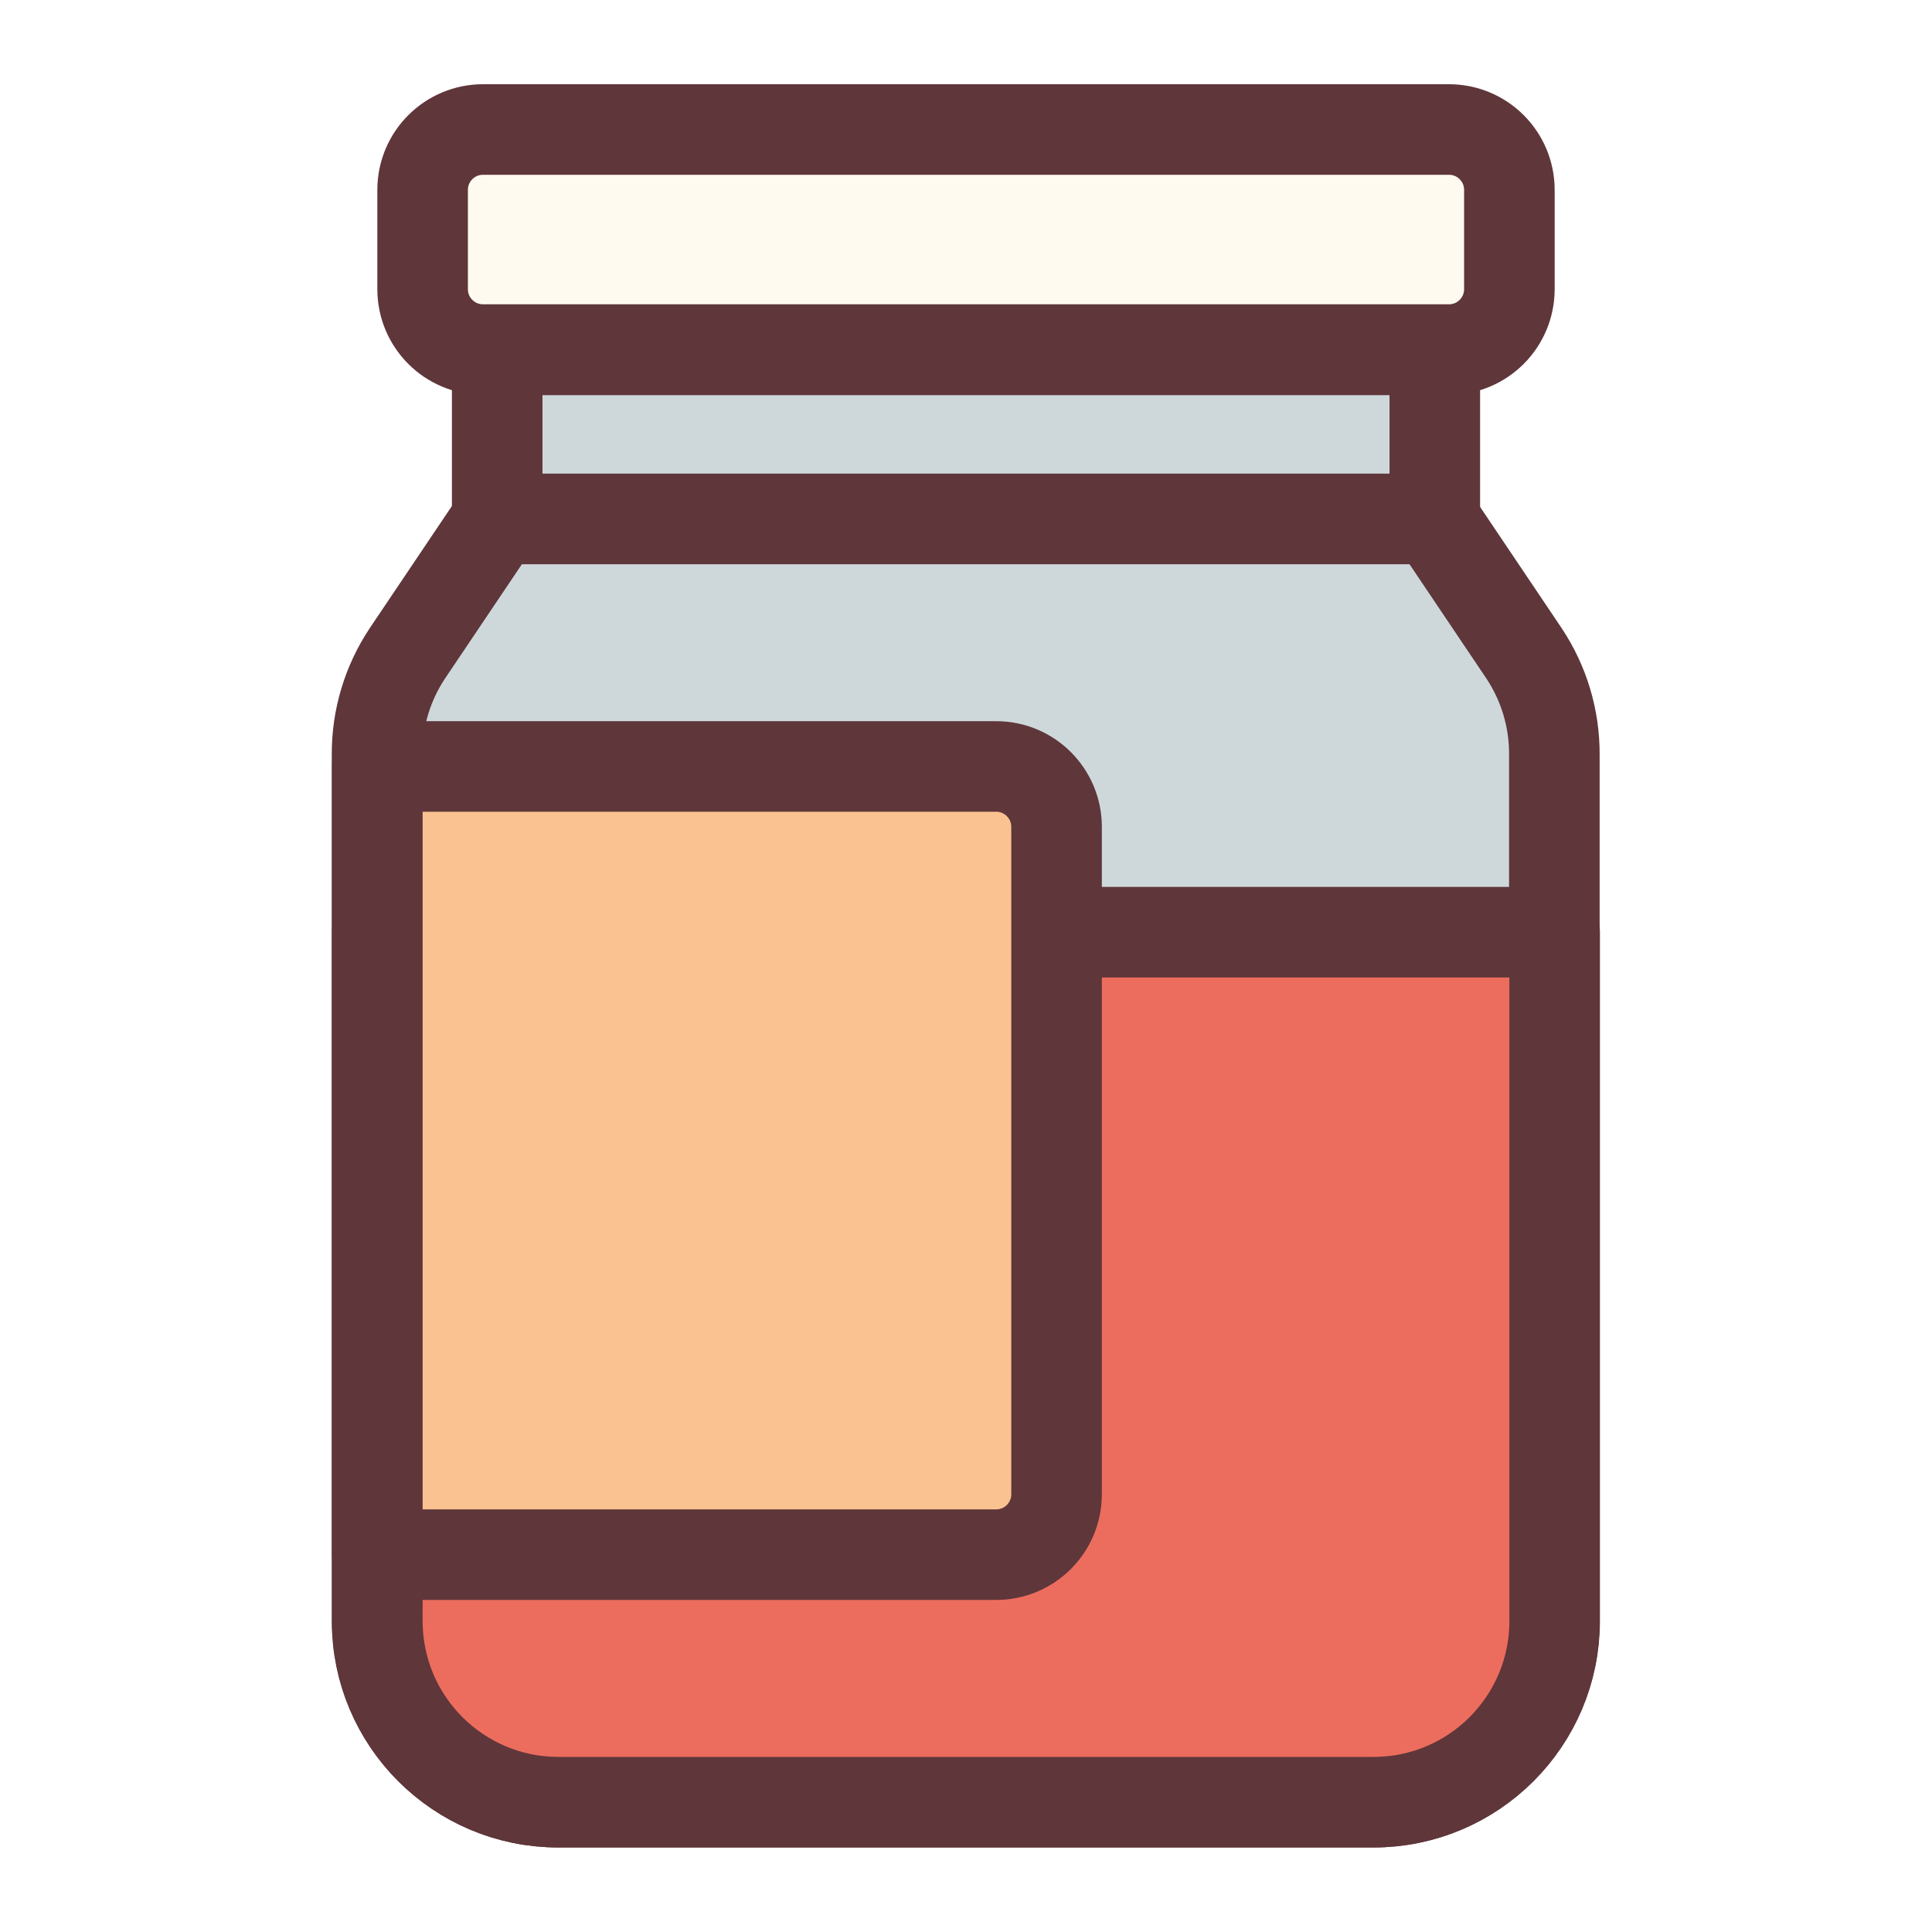
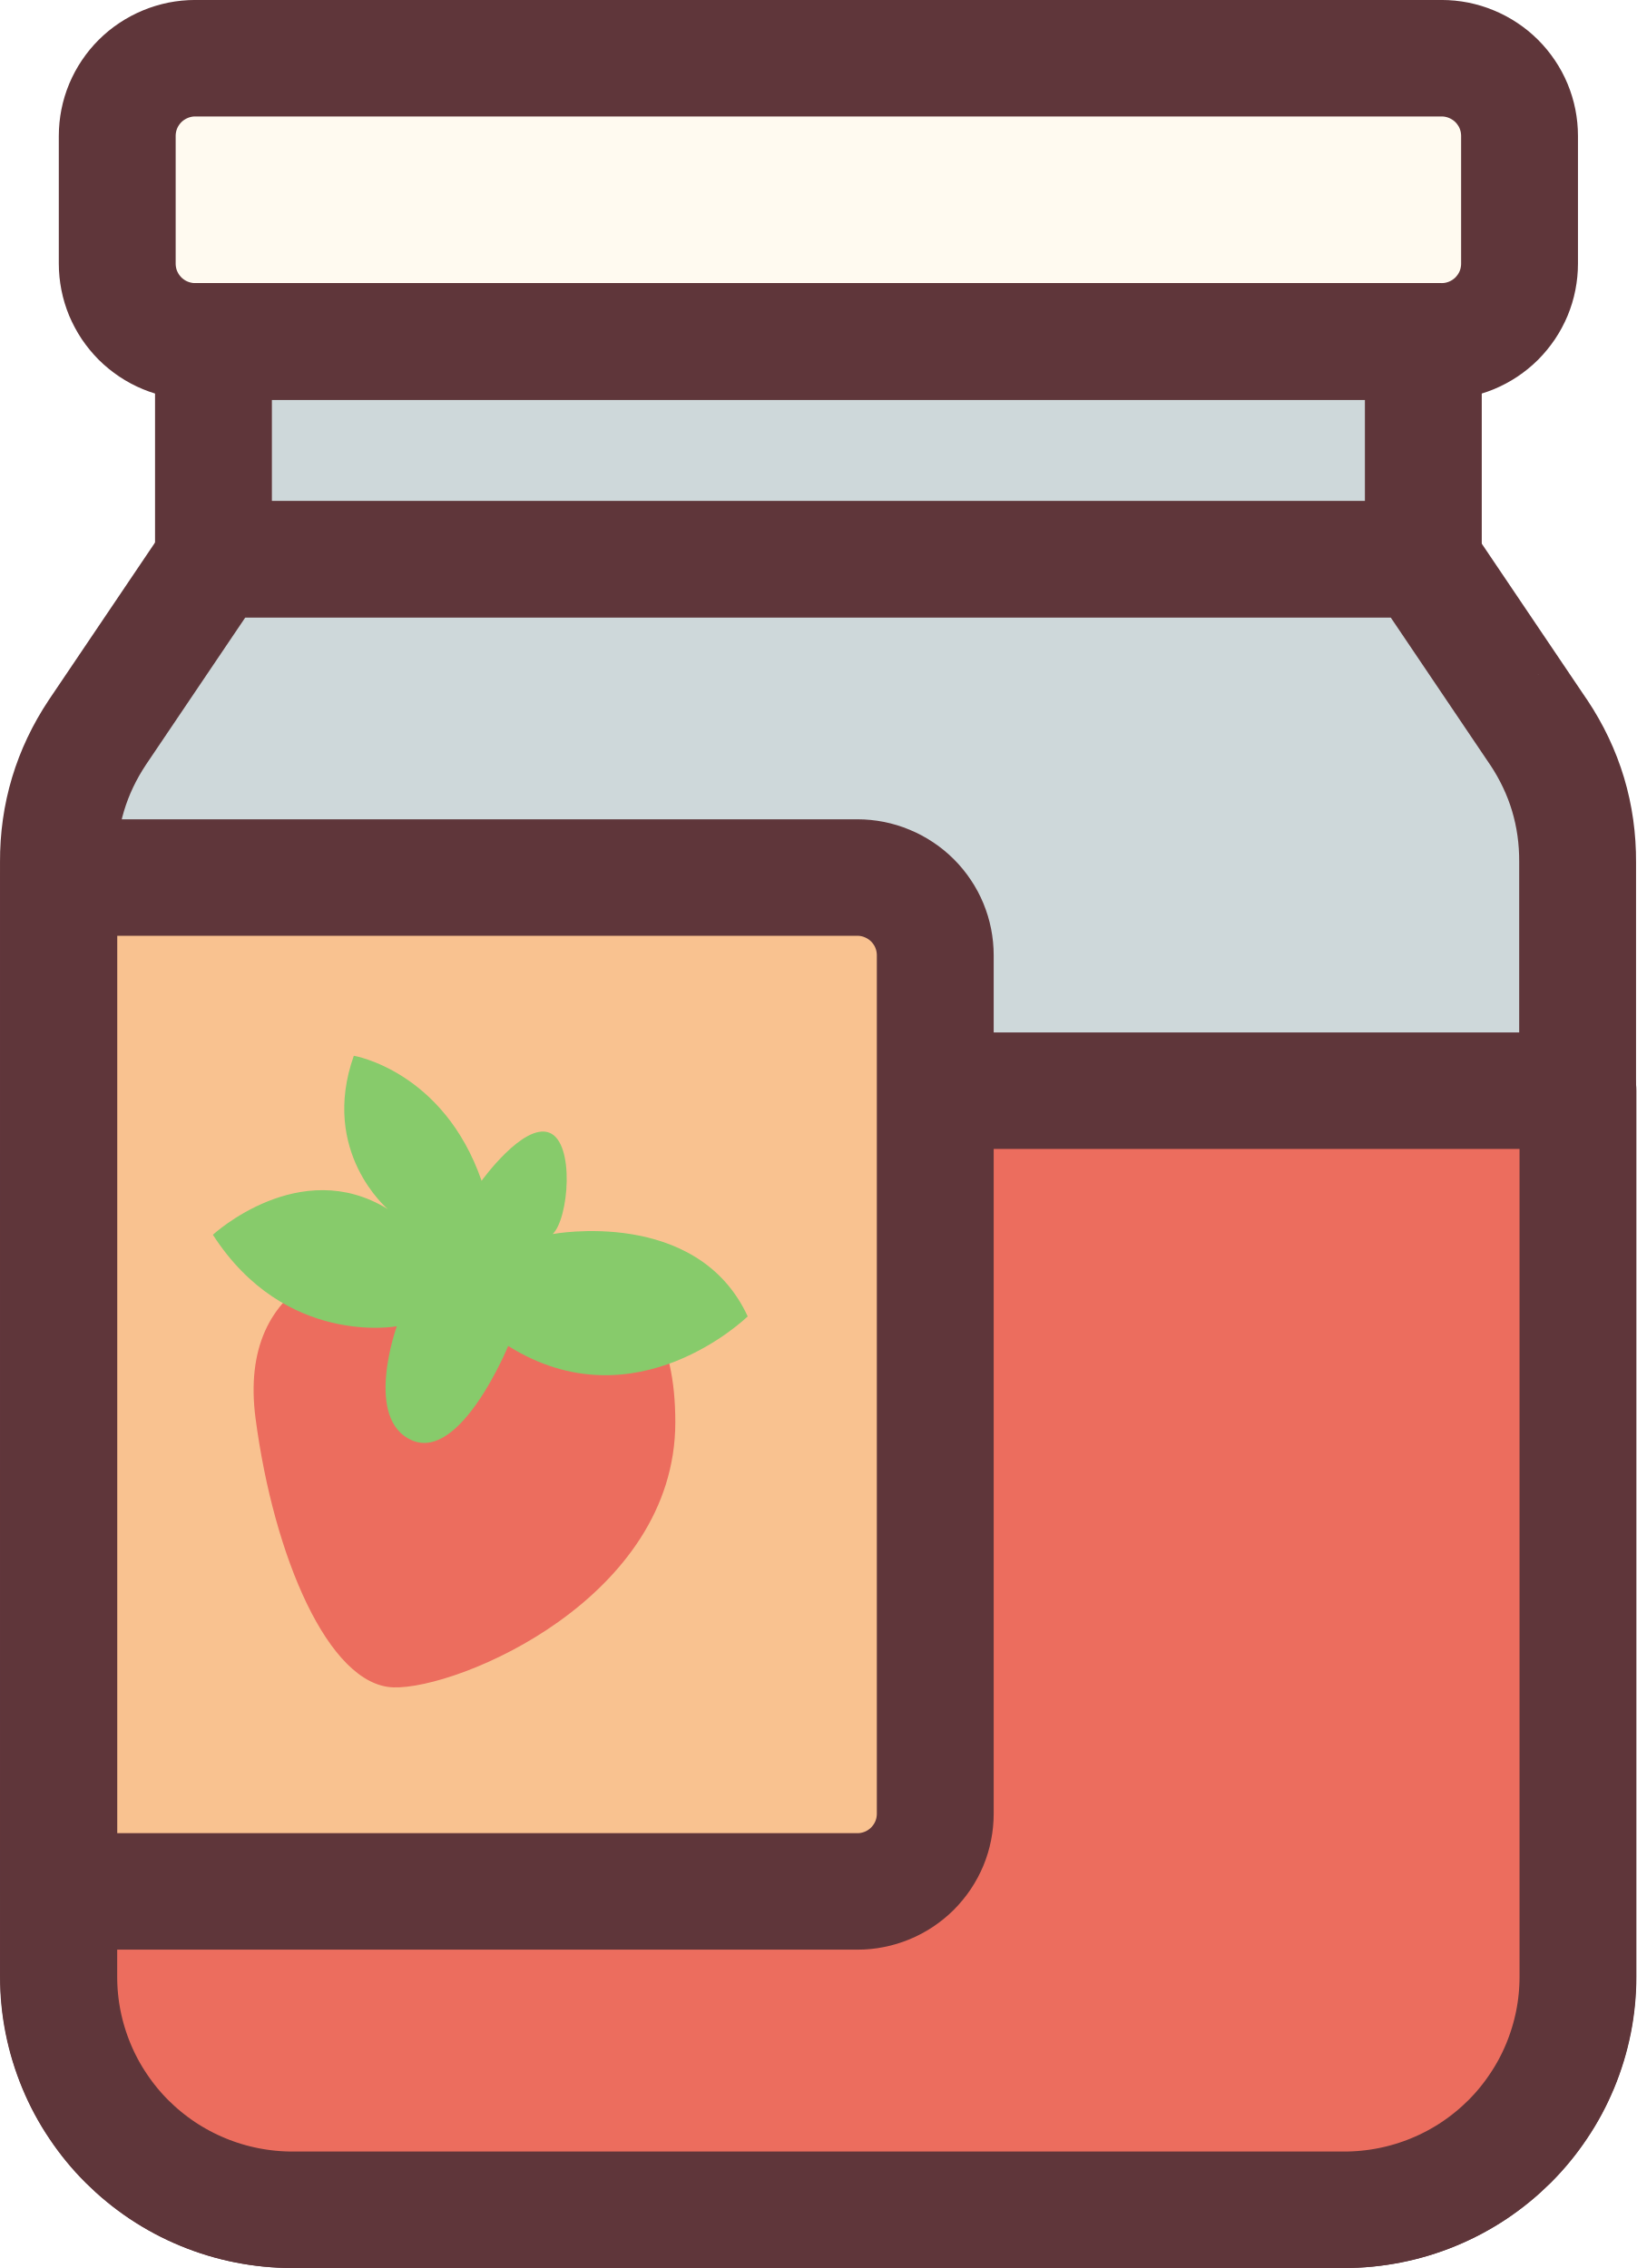
- <svg xmlns="http://www.w3.org/2000/svg" data-name="Layer 1" viewBox="0 0 64 64">
-   <path fill="#ced8da" stroke="#5f363a" stroke-linecap="round" stroke-linejoin="round" stroke-width="3" d="M50.49,21.65l-3-4.46h-31l-3,4.46a6,6,0,0,0-1,3.34V53.7a6,6,0,0,0,6,6h27a6,6,0,0,0,6-6V25A6,6,0,0,0,50.49,21.65Z" />
-   <rect width="31.06" height="5.6" x="16.47" y="11.58" fill="#ced8da" stroke="#5f363a" stroke-linecap="round" stroke-linejoin="round" stroke-width="3" transform="rotate(-180 32 14.385)" />
-   <rect width="36" height="7.29" x="14" y="4.3" fill="#fffaf0" stroke="#5f363a" stroke-linecap="round" stroke-linejoin="round" stroke-width="3" rx="2" transform="rotate(-180 32 7.94)" />
-   <path fill="#ec6d5e" stroke="#5f363a" stroke-linecap="round" stroke-linejoin="round" stroke-width="3" d="M12.5,30.88h39a0,0,0,0,1,0,0V53.7a6,6,0,0,1-6,6h-27a6,6,0,0,1-6-6V30.88A0,0,0,0,1,12.5,30.88Z" />
-   <path fill="#f9c290" stroke="#5f363a" stroke-linecap="round" stroke-linejoin="round" stroke-width="3" d="M14.5,25.39H35a0,0,0,0,1,0,0V51.5a0,0,0,0,1,0,0H14.5a2,2,0,0,1-2-2V27.39a2,2,0,0,1,2-2Z" transform="rotate(-180 23.75 38.445)" />
+ <svg xmlns="http://www.w3.org/2000/svg" width="132.014" zoomAndPan="magnify" viewBox="0 0 99.01 137.26" height="183.014" preserveAspectRatio="xMidYMid" version="1.0" id="svg102">
+   <defs id="defs78">
+     <clipPath id="id1">
+       <path d="m 162.203,136.105 h 50.25 v 50.25 h -50.25 z m 0,0" clip-rule="nonzero" id="path69" />
+     </clipPath>
+     <clipPath id="id2">
+       <path d="m 153,143 h 26 v 26.621 h -26 z m 0,0" clip-rule="nonzero" id="path72" />
+     </clipPath>
+     <clipPath id="id3">
+       <path d="m 151.031,131.371 h 32.25 V 155 h -32.25 z m 0,0" clip-rule="nonzero" id="path75" />
+     </clipPath>
+   </defs>
+   <g id="g5328" transform="scale(1.005578,1.002643)">
+     <g clip-path="url(#id1)" id="g82" transform="translate(-138.2577,-67.64454)">
+       <path fill="#465152" d="m 212.453,161.23 c 0,0.824 -0.039,1.645 -0.121,2.465 -0.082,0.816 -0.203,1.633 -0.363,2.438 -0.16,0.809 -0.359,1.605 -0.598,2.391 -0.238,0.789 -0.516,1.562 -0.832,2.324 -0.312,0.758 -0.664,1.504 -1.055,2.227 -0.387,0.727 -0.809,1.434 -1.266,2.117 -0.457,0.684 -0.945,1.344 -1.469,1.98 -0.523,0.637 -1.074,1.242 -1.656,1.824 -0.582,0.582 -1.191,1.137 -1.828,1.656 -0.637,0.523 -1.297,1.012 -1.98,1.469 -0.684,0.457 -1.387,0.883 -2.113,1.27 -0.727,0.387 -1.469,0.738 -2.23,1.055 -0.758,0.312 -1.531,0.59 -2.32,0.828 -0.789,0.238 -1.586,0.441 -2.391,0.602 -0.809,0.16 -1.621,0.281 -2.441,0.359 -0.816,0.082 -1.637,0.121 -2.461,0.121 -0.824,0 -1.645,-0.039 -2.465,-0.121 -0.816,-0.078 -1.629,-0.199 -2.438,-0.359 -0.809,-0.16 -1.605,-0.363 -2.391,-0.602 -0.789,-0.238 -1.562,-0.516 -2.324,-0.828 -0.758,-0.316 -1.5,-0.668 -2.227,-1.055 -0.727,-0.387 -1.43,-0.812 -2.117,-1.27 -0.684,-0.457 -1.344,-0.945 -1.98,-1.469 -0.633,-0.52 -1.242,-1.074 -1.824,-1.656 -0.582,-0.582 -1.133,-1.188 -1.656,-1.824 -0.523,-0.637 -1.012,-1.297 -1.469,-1.98 -0.457,-0.684 -0.879,-1.391 -1.27,-2.117 -0.387,-0.723 -0.738,-1.469 -1.055,-2.227 -0.312,-0.762 -0.59,-1.535 -0.828,-2.324 -0.238,-0.785 -0.438,-1.582 -0.602,-2.391 -0.16,-0.805 -0.277,-1.621 -0.359,-2.438 -0.082,-0.82 -0.121,-1.641 -0.121,-2.465 0,-0.82 0.039,-1.645 0.121,-2.461 0.082,-0.82 0.199,-1.633 0.359,-2.441 0.164,-0.805 0.363,-1.602 0.602,-2.391 0.238,-0.785 0.516,-1.562 0.828,-2.32 0.316,-0.762 0.668,-1.504 1.055,-2.23 0.391,-0.727 0.812,-1.43 1.27,-2.113 0.457,-0.684 0.945,-1.344 1.469,-1.98 0.523,-0.637 1.074,-1.246 1.656,-1.828 0.582,-0.582 1.191,-1.133 1.824,-1.656 0.637,-0.52 1.297,-1.012 1.98,-1.469 0.688,-0.457 1.391,-0.879 2.117,-1.266 0.727,-0.391 1.469,-0.738 2.227,-1.055 0.762,-0.316 1.535,-0.594 2.324,-0.832 0.785,-0.238 1.582,-0.438 2.391,-0.598 0.809,-0.16 1.621,-0.281 2.438,-0.363 0.82,-0.078 1.641,-0.121 2.465,-0.121 0.824,0 1.645,0.043 2.461,0.121 0.82,0.082 1.633,0.203 2.441,0.363 0.805,0.16 1.602,0.359 2.391,0.598 0.789,0.238 1.562,0.516 2.32,0.832 0.762,0.316 1.504,0.664 2.23,1.055 0.727,0.387 1.43,0.809 2.113,1.266 0.684,0.457 1.344,0.949 1.98,1.469 0.637,0.523 1.246,1.074 1.828,1.656 0.582,0.582 1.133,1.191 1.656,1.828 0.523,0.637 1.012,1.297 1.469,1.98 0.457,0.684 0.879,1.387 1.266,2.113 0.391,0.727 0.742,1.469 1.055,2.23 0.316,0.758 0.594,1.535 0.832,2.32 0.238,0.789 0.438,1.586 0.598,2.391 0.16,0.809 0.281,1.621 0.363,2.441 0.082,0.816 0.121,1.641 0.121,2.461 z m 0,0" fill-opacity="1" fill-rule="nonzero" id="path80" />
+     </g>
+     <path stroke-linecap="round" fill-opacity="1" fill="#ced8da" fill-rule="nonzero" stroke-linejoin="round" d="m 92.578,44.203 -7.031,-10.453 h -72.656 l -7.031,10.453 c -1.574,2.375 -2.355,4.984 -2.344,7.828 v 67.289 c 0,0.926 0.09,1.84 0.27,2.746 0.18,0.902 0.449,1.785 0.801,2.637 0.352,0.852 0.785,1.664 1.301,2.43 0.512,0.77 1.094,1.48 1.746,2.133 0.656,0.652 1.363,1.234 2.133,1.75 0.766,0.512 1.578,0.945 2.43,1.297 0.855,0.355 1.734,0.621 2.641,0.801 0.906,0.18 1.82,0.27 2.742,0.27 h 63.281 c 0.922,0 1.836,-0.09 2.742,-0.27 0.906,-0.18 1.785,-0.445 2.641,-0.801 0.852,-0.352 1.664,-0.785 2.43,-1.297 0.77,-0.516 1.477,-1.098 2.133,-1.75 0.652,-0.652 1.234,-1.363 1.746,-2.133 0.516,-0.766 0.945,-1.578 1.301,-2.43 0.352,-0.852 0.621,-1.734 0.801,-2.637 0.18,-0.906 0.27,-1.82 0.27,-2.746 V 52.055 c 0.016,-2.855 -0.766,-5.473 -2.344,-7.852 z m 0,0" stroke="#5f363a" stroke-width="7.031" stroke-opacity="1" stroke-miterlimit="4" id="path84" />
+     <path stroke-linecap="round" fill-opacity="1" fill="#ced8da" fill-rule="nonzero" stroke-linejoin="round" d="M 85.641,33.75 H 12.844 V 20.625 h 72.797 z m 0,0" stroke="#5f363a" stroke-width="7.031" stroke-opacity="1" stroke-miterlimit="4" id="path86" />
+     <path stroke-linecap="round" fill-opacity="1" fill="#fffaf0" fill-rule="nonzero" stroke-linejoin="round" d="m 86.742,20.602 h -75 c -0.309,0 -0.613,-0.027 -0.914,-0.09 -0.301,-0.059 -0.594,-0.148 -0.879,-0.266 -0.285,-0.117 -0.555,-0.262 -0.812,-0.434 -0.254,-0.172 -0.492,-0.363 -0.711,-0.582 -0.215,-0.219 -0.41,-0.457 -0.582,-0.711 -0.172,-0.258 -0.312,-0.527 -0.434,-0.809 -0.117,-0.285 -0.207,-0.578 -0.266,-0.883 -0.059,-0.301 -0.09,-0.605 -0.09,-0.914 V 8.203 c 0,-0.305 0.031,-0.613 0.09,-0.914 0.059,-0.301 0.148,-0.594 0.266,-0.879 0.121,-0.285 0.262,-0.555 0.434,-0.809 0.172,-0.258 0.367,-0.496 0.582,-0.711 0.219,-0.219 0.457,-0.414 0.711,-0.582 0.258,-0.172 0.527,-0.316 0.812,-0.434 0.285,-0.121 0.578,-0.207 0.879,-0.27 0.301,-0.059 0.605,-0.09 0.914,-0.09 h 75 c 0.309,0 0.613,0.031 0.914,0.09 0.301,0.063 0.594,0.148 0.879,0.27 0.285,0.117 0.555,0.262 0.812,0.434 0.254,0.168 0.492,0.363 0.711,0.582 0.215,0.215 0.41,0.453 0.582,0.711 0.172,0.254 0.316,0.523 0.434,0.809 0.117,0.285 0.207,0.578 0.266,0.879 0.059,0.301 0.09,0.609 0.09,0.914 v 7.711 c 0,0.309 -0.031,0.613 -0.09,0.914 -0.059,0.305 -0.148,0.598 -0.266,0.883 -0.117,0.281 -0.262,0.551 -0.434,0.809 -0.172,0.254 -0.367,0.492 -0.582,0.711 -0.219,0.219 -0.457,0.41 -0.711,0.582 -0.258,0.172 -0.527,0.316 -0.812,0.434 -0.285,0.117 -0.578,0.207 -0.879,0.266 -0.301,0.062 -0.605,0.09 -0.914,0.09 z m 0,0" stroke="#5f363a" stroke-width="7.031" stroke-opacity="1" stroke-miterlimit="4" id="path88" />
+     <path stroke-linecap="round" fill-opacity="1" fill="#ec6d5e" fill-rule="nonzero" stroke-linejoin="round" d="M 3.539,65.836 H 94.945 v 53.484 c 0,0.926 -0.09,1.84 -0.27,2.746 -0.18,0.902 -0.449,1.785 -0.801,2.637 -0.352,0.852 -0.785,1.664 -1.301,2.43 -0.512,0.77 -1.094,1.48 -1.746,2.133 -0.656,0.652 -1.363,1.234 -2.133,1.75 -0.766,0.512 -1.578,0.945 -2.43,1.297 -0.855,0.355 -1.734,0.621 -2.641,0.801 -0.906,0.18 -1.82,0.27 -2.742,0.27 h -63.281 c -0.922,0 -1.836,-0.09 -2.742,-0.27 -0.906,-0.18 -1.785,-0.445 -2.641,-0.801 -0.852,-0.352 -1.664,-0.785 -2.43,-1.297 -0.77,-0.516 -1.477,-1.098 -2.133,-1.75 -0.652,-0.652 -1.234,-1.363 -1.746,-2.133 -0.516,-0.766 -0.949,-1.578 -1.301,-2.43 -0.352,-0.852 -0.621,-1.734 -0.801,-2.637 -0.18,-0.906 -0.27,-1.82 -0.27,-2.746 z m 0,0" stroke="#5f363a" stroke-width="7.031" stroke-opacity="1" stroke-miterlimit="4" id="path90" />
+     <path stroke-linecap="round" fill-opacity="1" fill="#f9c290" fill-rule="nonzero" stroke-linejoin="round" d="M 51.586,114.164 H 3.539 V 52.969 H 51.586 c 0.309,0 0.613,0.031 0.914,0.09 0.301,0.062 0.594,0.148 0.879,0.27 0.285,0.117 0.555,0.262 0.812,0.434 0.254,0.168 0.492,0.363 0.711,0.582 0.215,0.215 0.41,0.453 0.582,0.711 0.172,0.254 0.316,0.523 0.434,0.809 0.117,0.285 0.207,0.578 0.266,0.879 0.059,0.301 0.09,0.609 0.09,0.914 v 51.82 c 0,0.309 -0.031,0.613 -0.09,0.914 -0.059,0.305 -0.148,0.598 -0.266,0.883 -0.117,0.281 -0.262,0.551 -0.434,0.809 -0.172,0.254 -0.367,0.492 -0.582,0.711 -0.219,0.219 -0.457,0.41 -0.711,0.582 -0.258,0.172 -0.527,0.316 -0.812,0.434 -0.285,0.117 -0.578,0.207 -0.879,0.266 -0.301,0.062 -0.605,0.09 -0.914,0.09 z m 0,0" stroke="#5f363a" stroke-width="7.031" stroke-opacity="1" stroke-miterlimit="4" id="path92" />
+     <g clip-path="url(#id2)" id="g96" style="fill:#ec6d5e;fill-opacity:1" transform="translate(-138.2577,-67.64454)">
+       <path fill="#e6333a" d="m 168.637,144.172 c -9.371,-2.18 -16.094,0.723 -15.004,9.078 1.094,8.355 4.395,16.121 8.297,16.246 3.906,0.125 16.961,-5.371 16.961,-16.004 0,-10.637 -7.688,-8.723 -10.254,-9.32 z m 0,0" fill-opacity="1" fill-rule="nonzero" id="path94" style="fill:#ec6d5e;fill-opacity:1" />
+     </g>
+     <g clip-path="url(#id3)" id="g100" transform="translate(-138.2577,-67.64454)">
+       <path fill="#87cb6b" d="m 162.133,147.699 c 0,0 -6.715,1.258 -11.066,-5.523 0,0 5.223,-4.836 10.527,-1.547 0,0 -4.102,-3.441 -2.047,-9.258 0,0 5.387,0.902 7.688,7.547 0,0 2.504,-3.492 4.066,-2.906 1.566,0.59 1.176,5.203 0.211,6.121 0,0 8.688,-1.641 11.734,4.969 0,0 -6.738,6.621 -14.41,1.785 0,0 -2.848,6.973 -5.785,5.699 -2.938,-1.273 -0.918,-6.887 -0.918,-6.887 z m 0,0" fill-opacity="1" fill-rule="nonzero" id="path98" />
+     </g>
+   </g>
</svg>
